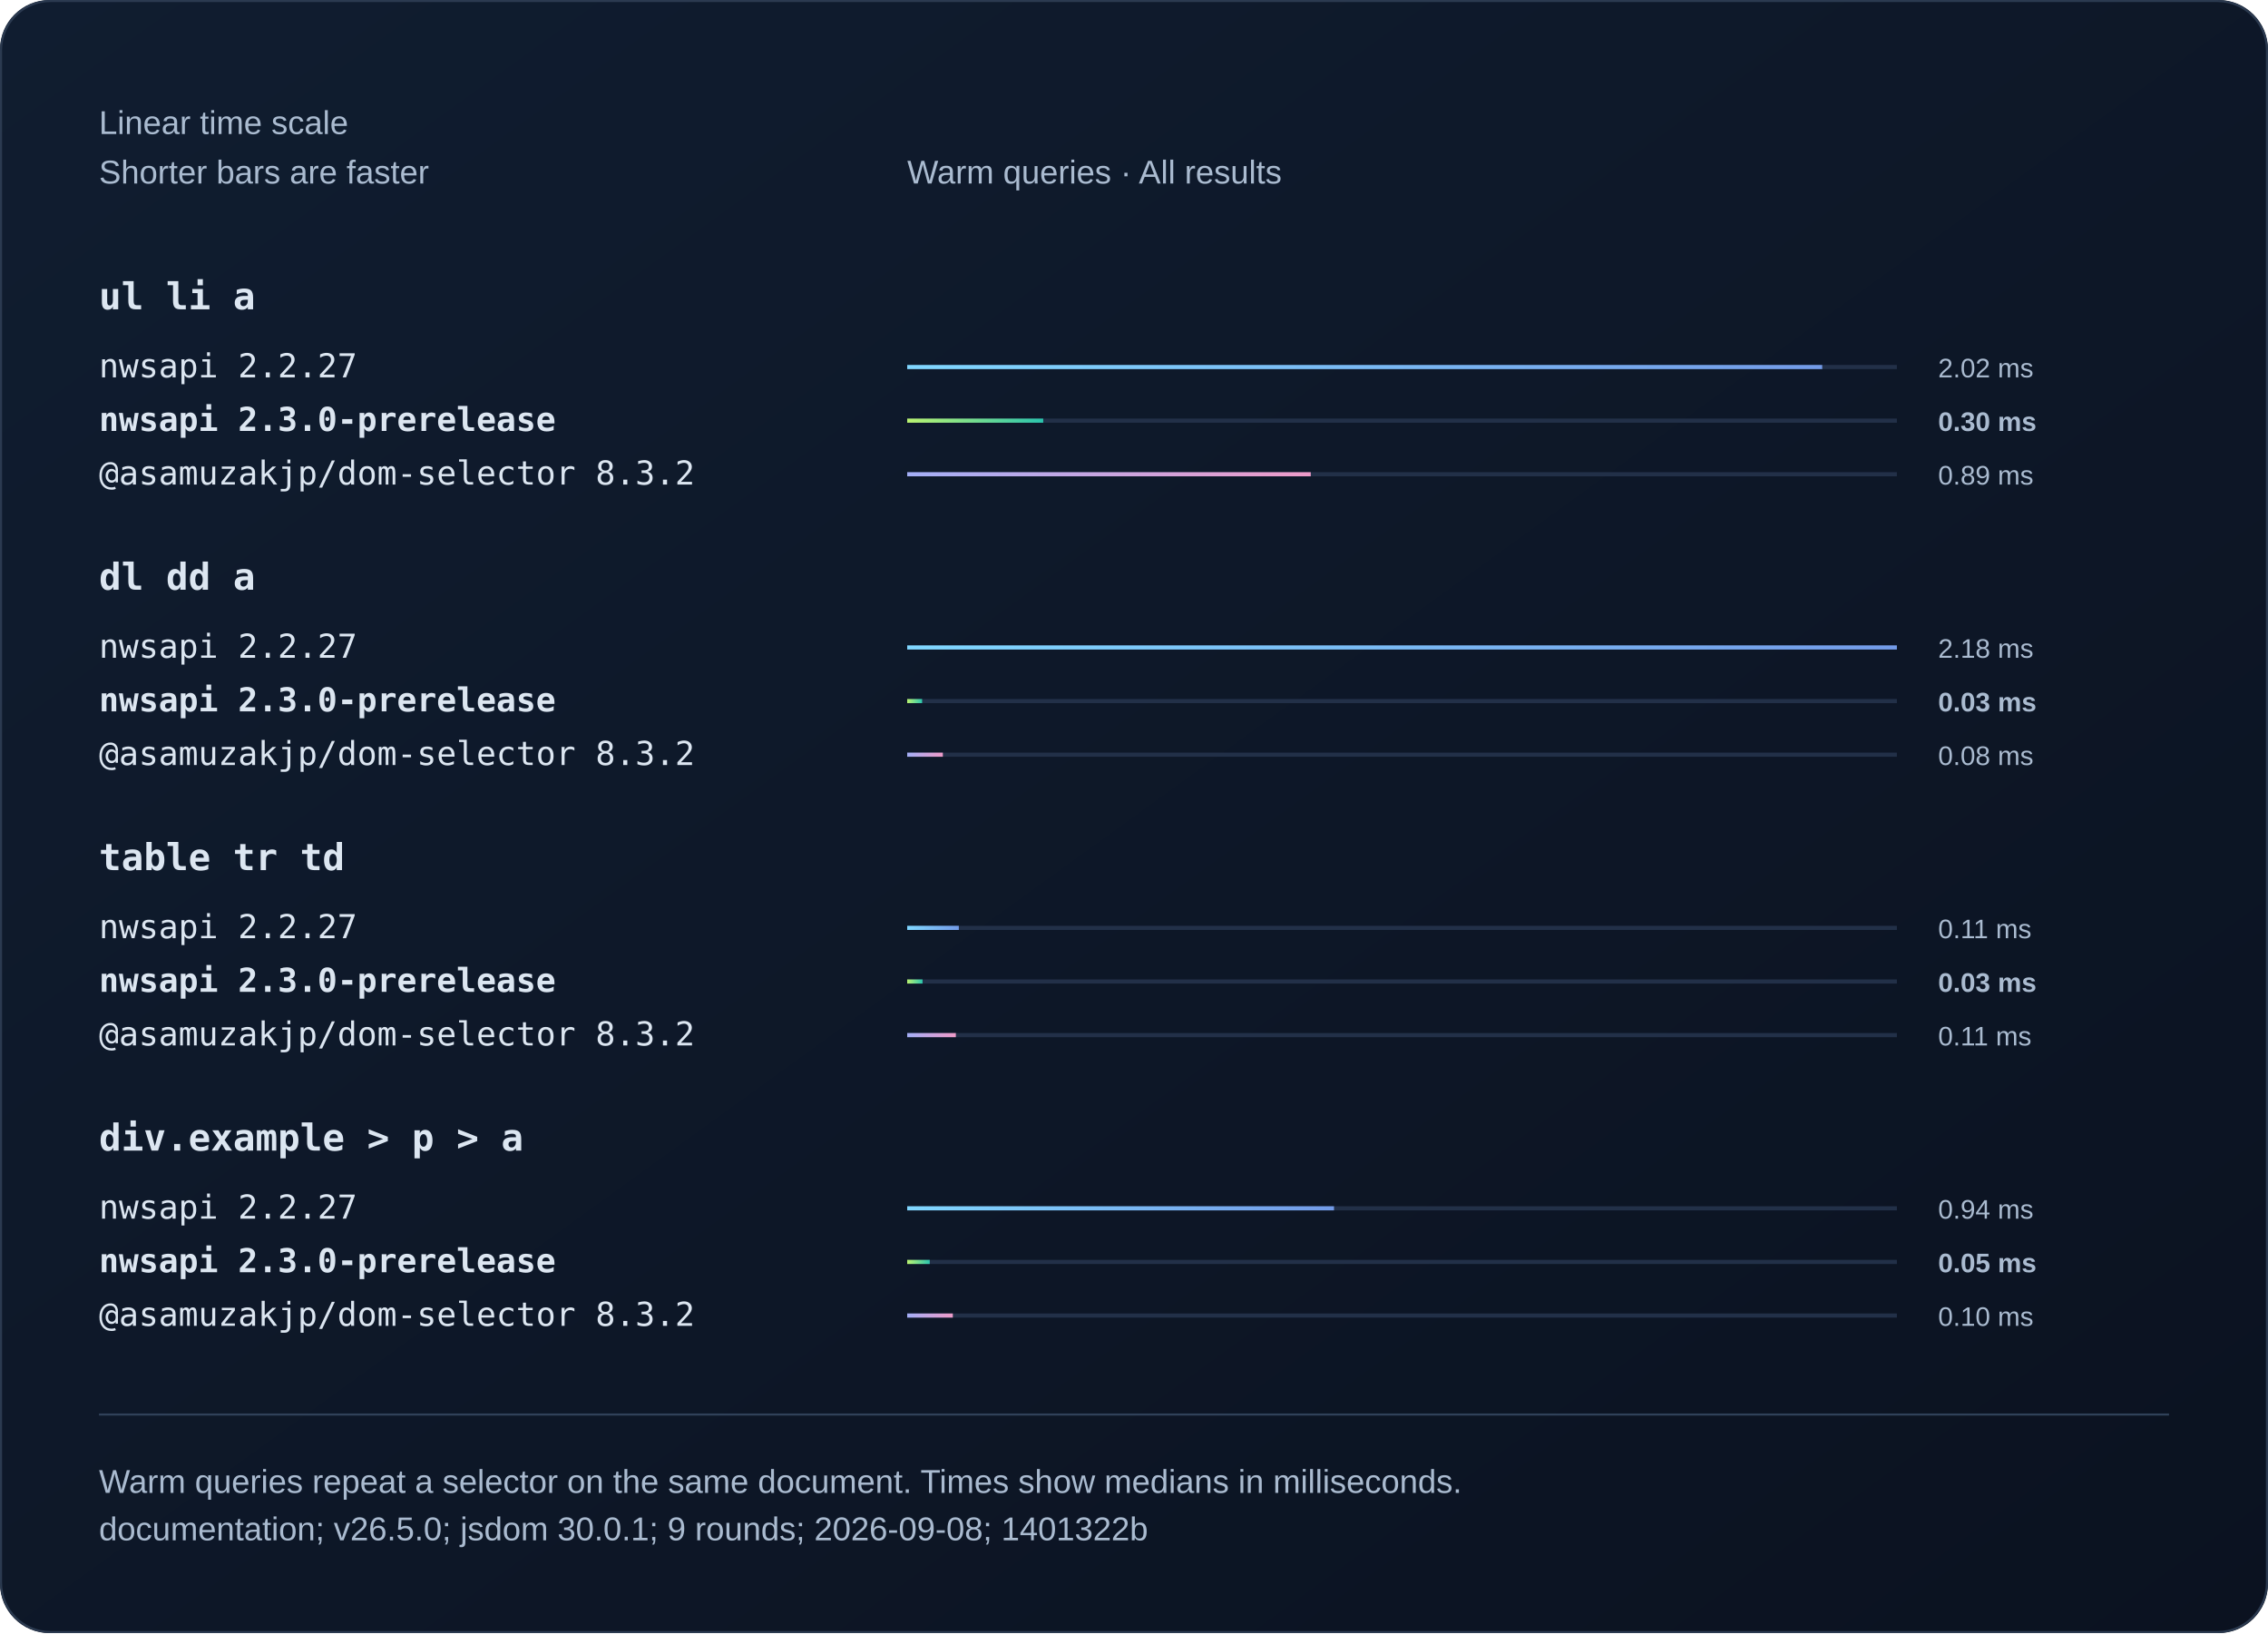
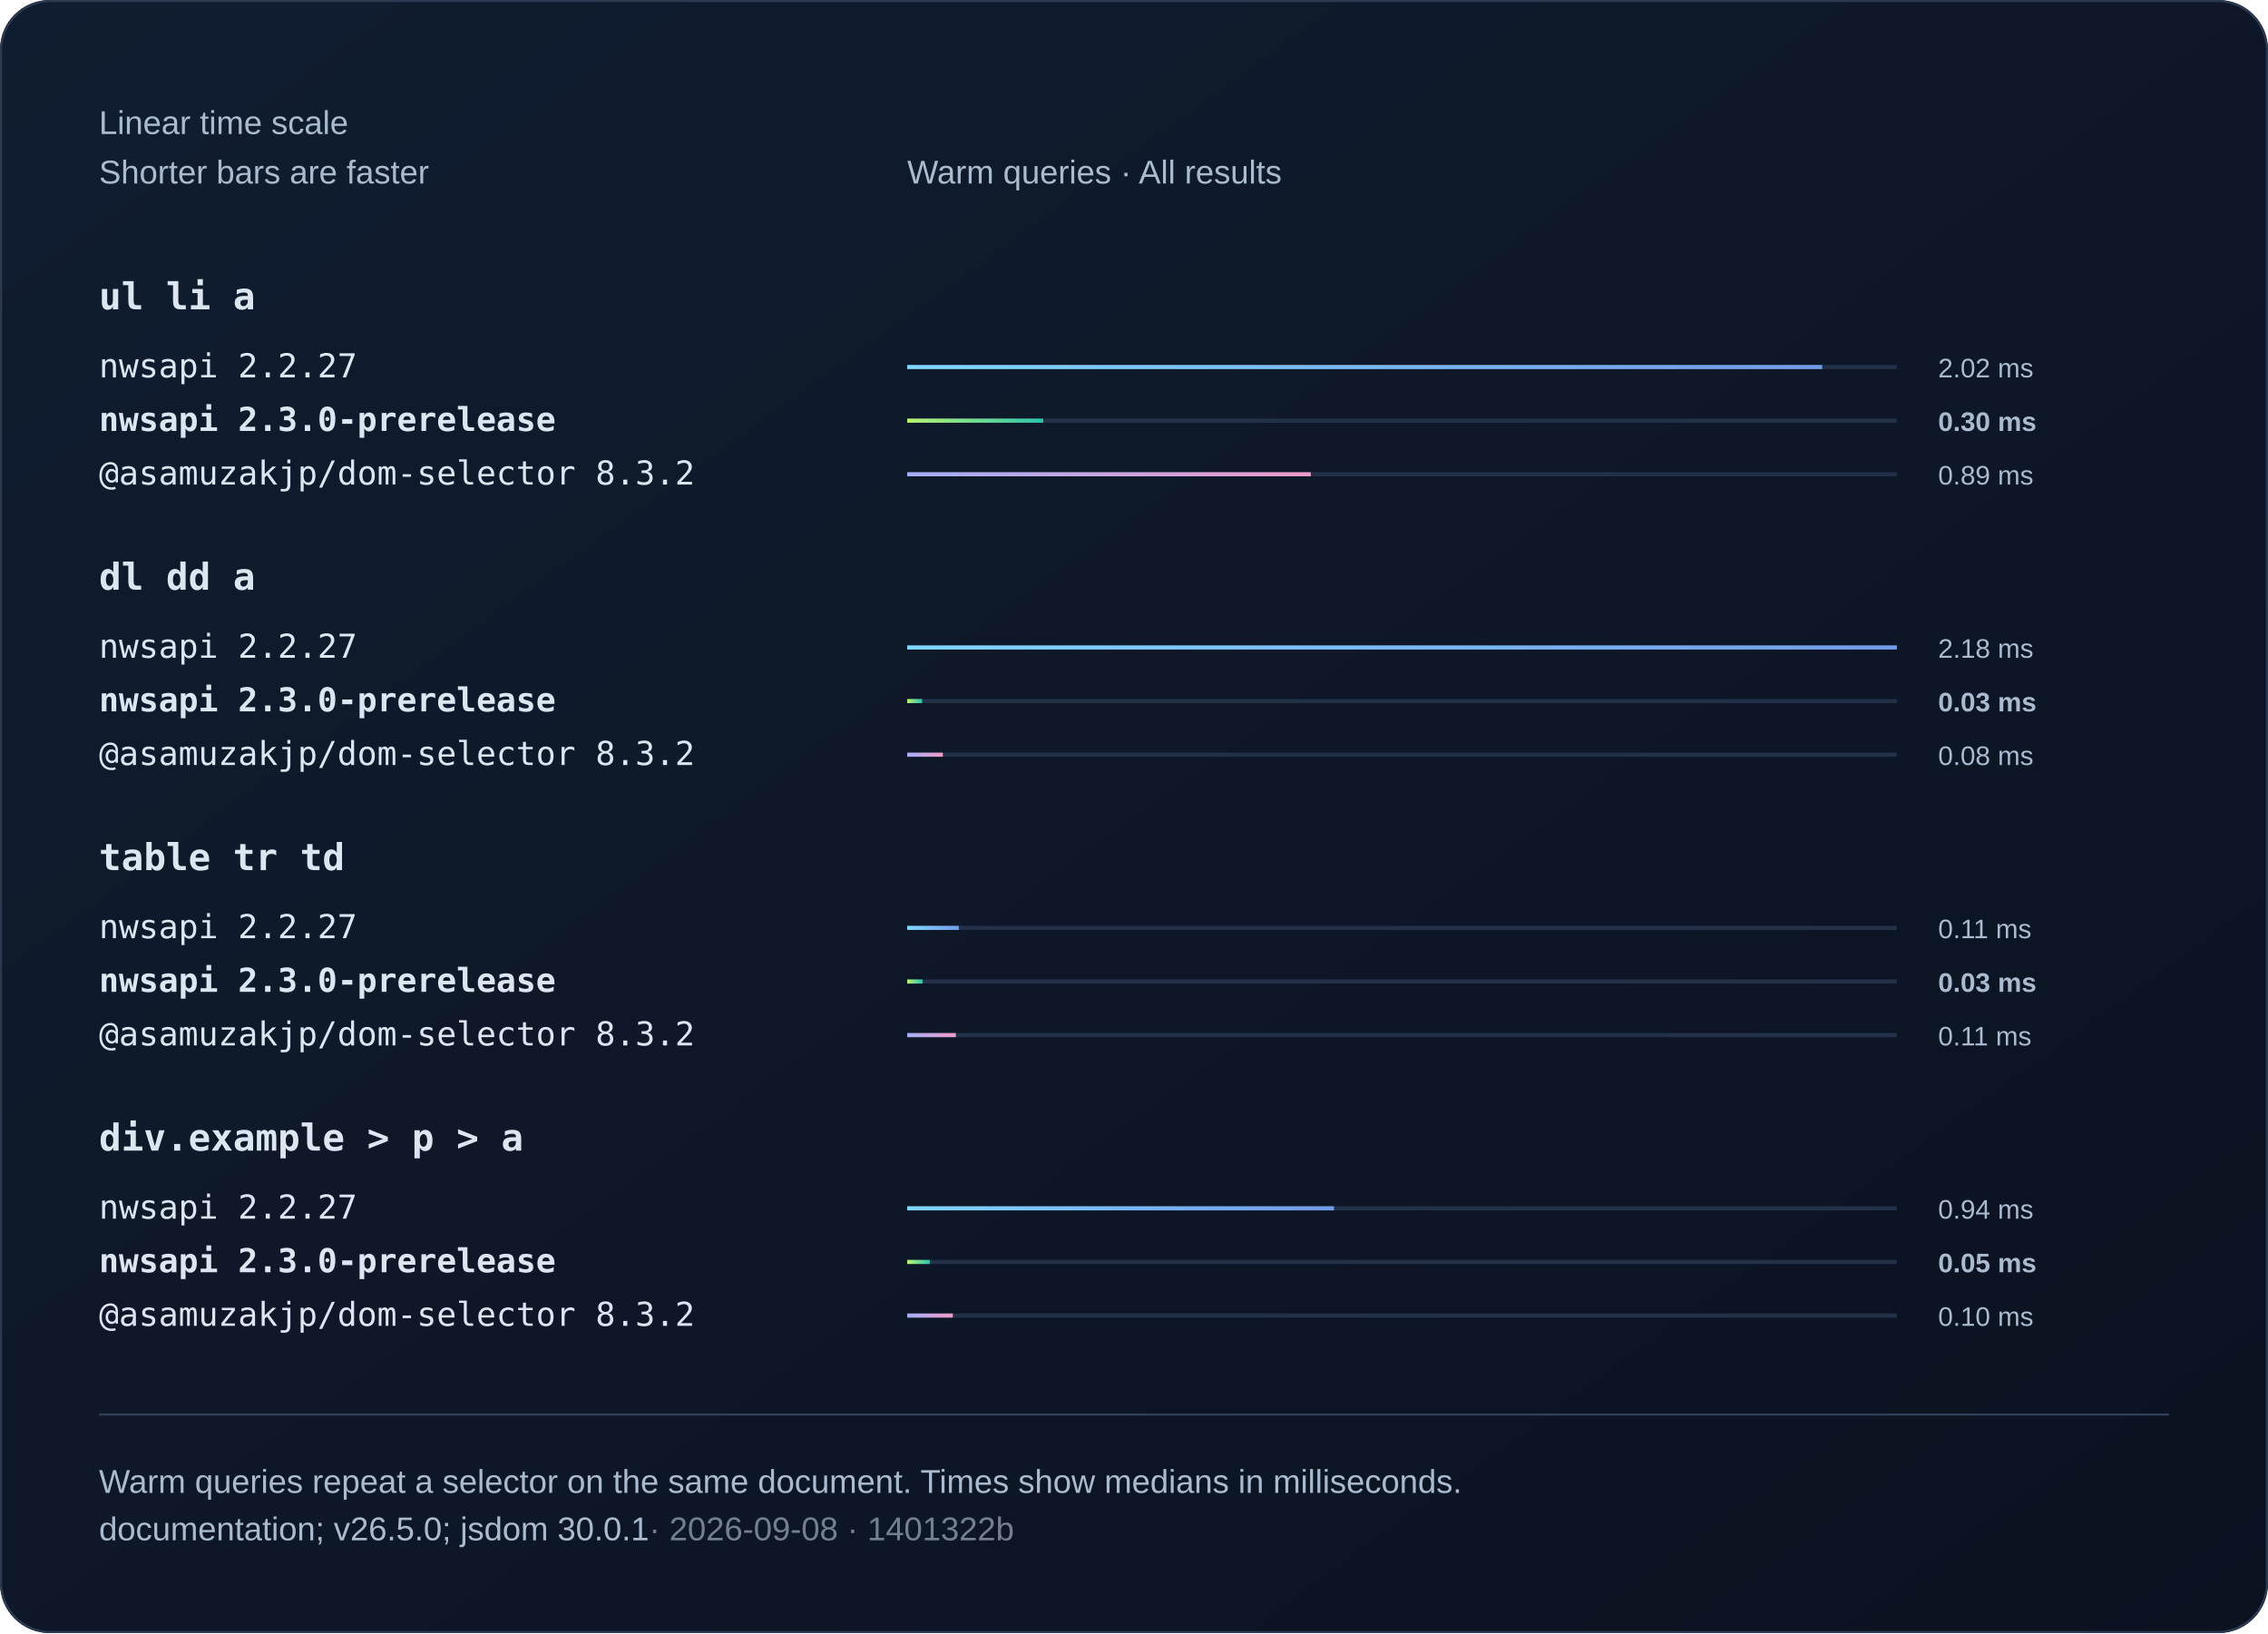
<svg xmlns="http://www.w3.org/2000/svg" width="1100" height="792" viewBox="0 0 1100 792" role="img">
  <defs>
    <linearGradient id="bg" x2="1" y2="1">
      <stop stop-color="#101d30" />
      <stop offset="1" stop-color="#0b1220" />
    </linearGradient>
    <linearGradient id="series0">
      <stop stop-color="#80d7ff" />
      <stop offset="1" stop-color="#739be8" />
    </linearGradient>
    <linearGradient id="series1">
      <stop stop-color="#baf471" />
      <stop offset="1" stop-color="#2bc5ae" />
    </linearGradient>
    <linearGradient id="series2">
      <stop stop-color="#a4aff7" />
      <stop offset="1" stop-color="#ef9bc9" />
    </linearGradient>
  </defs>
  <style>text{font-family:Arial,Helvetica,sans-serif;fill:#f0f5fa}
.muted{fill:#aabbd0;font:16px Arial,Helvetica,sans-serif}
.code{font:18px Consolas,Menlo,monospace;fill:#dce6f1}
.note .code{font:16px Consolas,Menlo,monospace}
.comparison{font-size:14px;font-variant-numeric:tabular-nums}
.tick{fill:#aabbd0;font-size:12px}
.time{fill:#aabbd0;font-size:13px;font-variant-numeric:tabular-nums}
.engine{font-size:16px}.selector{font-weight:600}.bar{transform-box:fill-box;transform-origin:left center;animation:fill 800ms ease-out 1 both}@keyframes fill{from{transform:scaleX(0)}to{transform:scaleX(1)}}@media(prefers-reduced-motion:reduce){.bar{animation:none}}</style>
  <rect width="1100" height="792" rx="24" fill="url(#bg)" />
  <rect x=".5" y=".5" width="1099" height="791" rx="24" fill="none" stroke="#2b3a50" />
  <text x="48" y="65" class="muted">Linear time scale</text>
  <text x="48" y="89" class="muted">Shorter bars are faster</text>
  <text x="440" y="89" class="muted">Warm queries · All results</text>
  <text x="48" y="150" class="code selector">ul li a</text>
  <g>
    <text x="48" y="183" class="code engine">nwsapi 2.2.27</text>
    <path d="M440 178h480" stroke="#223048" stroke-width="2" />
    <rect class="bar" x="440" y="177" width="443.79" height="2" fill="url(#series0)" />
    <text x="940" y="183" class="time">2.02 ms</text>
  </g>
  <g>
    <text x="48" y="209" class="code engine" style="font-weight:700">nwsapi 2.3.0-prerelease</text>
    <path d="M440 204h480" stroke="#223048" stroke-width="2" />
    <rect class="bar" x="440" y="203" width="65.97" height="2" fill="url(#series1)" />
    <text x="940" y="209" class="time" style="font-weight:700">0.30 ms</text>
  </g>
  <g>
    <text x="48" y="235" class="code engine">@asamuzakjp/dom-selector 8.3.2</text>
    <path d="M440 230h480" stroke="#223048" stroke-width="2" />
    <rect class="bar" x="440" y="229" width="195.73" height="2" fill="url(#series2)" />
    <text x="940" y="235" class="time">0.89 ms</text>
  </g>
  <text x="48" y="286" class="code selector">dl dd a</text>
  <g>
    <text x="48" y="319" class="code engine">nwsapi 2.2.27</text>
    <path d="M440 314h480" stroke="#223048" stroke-width="2" />
    <rect class="bar" x="440" y="313" width="480" height="2" fill="url(#series0)" />
    <text x="940" y="319" class="time">2.18 ms</text>
  </g>
  <g>
    <text x="48" y="345" class="code engine" style="font-weight:700">nwsapi 2.3.0-prerelease</text>
    <path d="M440 340h480" stroke="#223048" stroke-width="2" />
    <rect class="bar" x="440" y="339" width="7.24" height="2" fill="url(#series1)" />
    <text x="940" y="345" class="time" style="font-weight:700">0.03 ms</text>
  </g>
  <g>
    <text x="48" y="371" class="code engine">@asamuzakjp/dom-selector 8.3.2</text>
    <path d="M440 366h480" stroke="#223048" stroke-width="2" />
    <rect class="bar" x="440" y="365" width="17.29" height="2" fill="url(#series2)" />
    <text x="940" y="371" class="time">0.08 ms</text>
  </g>
  <text x="48" y="422" class="code selector">table tr td</text>
  <g>
    <text x="48" y="455" class="code engine">nwsapi 2.2.27</text>
    <path d="M440 450h480" stroke="#223048" stroke-width="2" />
    <rect class="bar" x="440" y="449" width="25.04" height="2" fill="url(#series0)" />
    <text x="940" y="455" class="time">0.11 ms</text>
  </g>
  <g>
    <text x="48" y="481" class="code engine" style="font-weight:700">nwsapi 2.3.0-prerelease</text>
    <path d="M440 476h480" stroke="#223048" stroke-width="2" />
    <rect class="bar" x="440" y="475" width="7.44" height="2" fill="url(#series1)" />
    <text x="940" y="481" class="time" style="font-weight:700">0.03 ms</text>
  </g>
  <g>
    <text x="48" y="507" class="code engine">@asamuzakjp/dom-selector 8.3.2</text>
    <path d="M440 502h480" stroke="#223048" stroke-width="2" />
    <rect class="bar" x="440" y="501" width="23.6" height="2" fill="url(#series2)" />
    <text x="940" y="507" class="time">0.11 ms</text>
  </g>
  <text x="48" y="558" class="code selector">div.example &gt; p &gt; a</text>
  <g>
    <text x="48" y="591" class="code engine">nwsapi 2.2.27</text>
    <path d="M440 586h480" stroke="#223048" stroke-width="2" />
    <rect class="bar" x="440" y="585" width="207.01" height="2" fill="url(#series0)" />
    <text x="940" y="591" class="time">0.94 ms</text>
  </g>
  <g>
    <text x="48" y="617" class="code engine" style="font-weight:700">nwsapi 2.3.0-prerelease</text>
    <path d="M440 612h480" stroke="#223048" stroke-width="2" />
    <rect class="bar" x="440" y="611" width="10.94" height="2" fill="url(#series1)" />
    <text x="940" y="617" class="time" style="font-weight:700">0.05 ms</text>
  </g>
  <g>
    <text x="48" y="643" class="code engine">@asamuzakjp/dom-selector 8.3.2</text>
    <path d="M440 638h480" stroke="#223048" stroke-width="2" />
    <rect class="bar" x="440" y="637" width="22.13" height="2" fill="url(#series2)" />
    <text x="940" y="643" class="time">0.10 ms</text>
  </g>
  <path d="M48 686h1004" stroke="#304159" />
  <text x="48" y="724" class="muted">Warm queries repeat a selector on the same document. Times show medians in milliseconds.</text>
-   <text x="48" y="747" class="muted">documentation; v26.5.0; jsdom 30.0.1; 9 rounds; 2026-09-08; 1401322b</text>
+   <text x="48" y="747" class="muted">documentation; v26.5.0; jsdom 30.0.1<tspan fill="#75808e"> · 2026-09-08 · 1401322b</tspan>
+   </text>
</svg>
